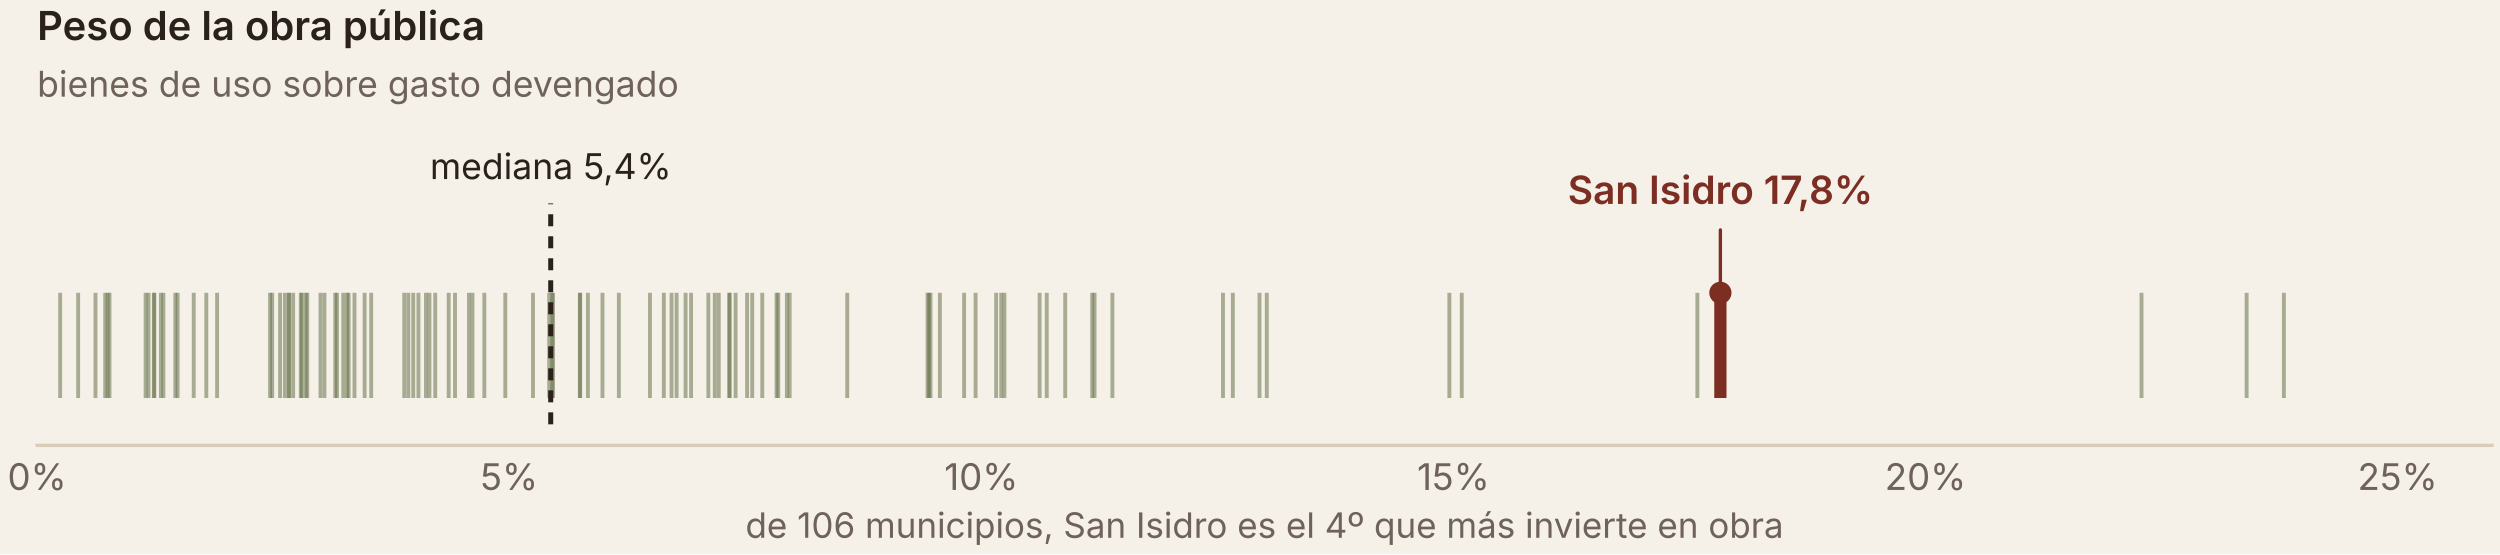
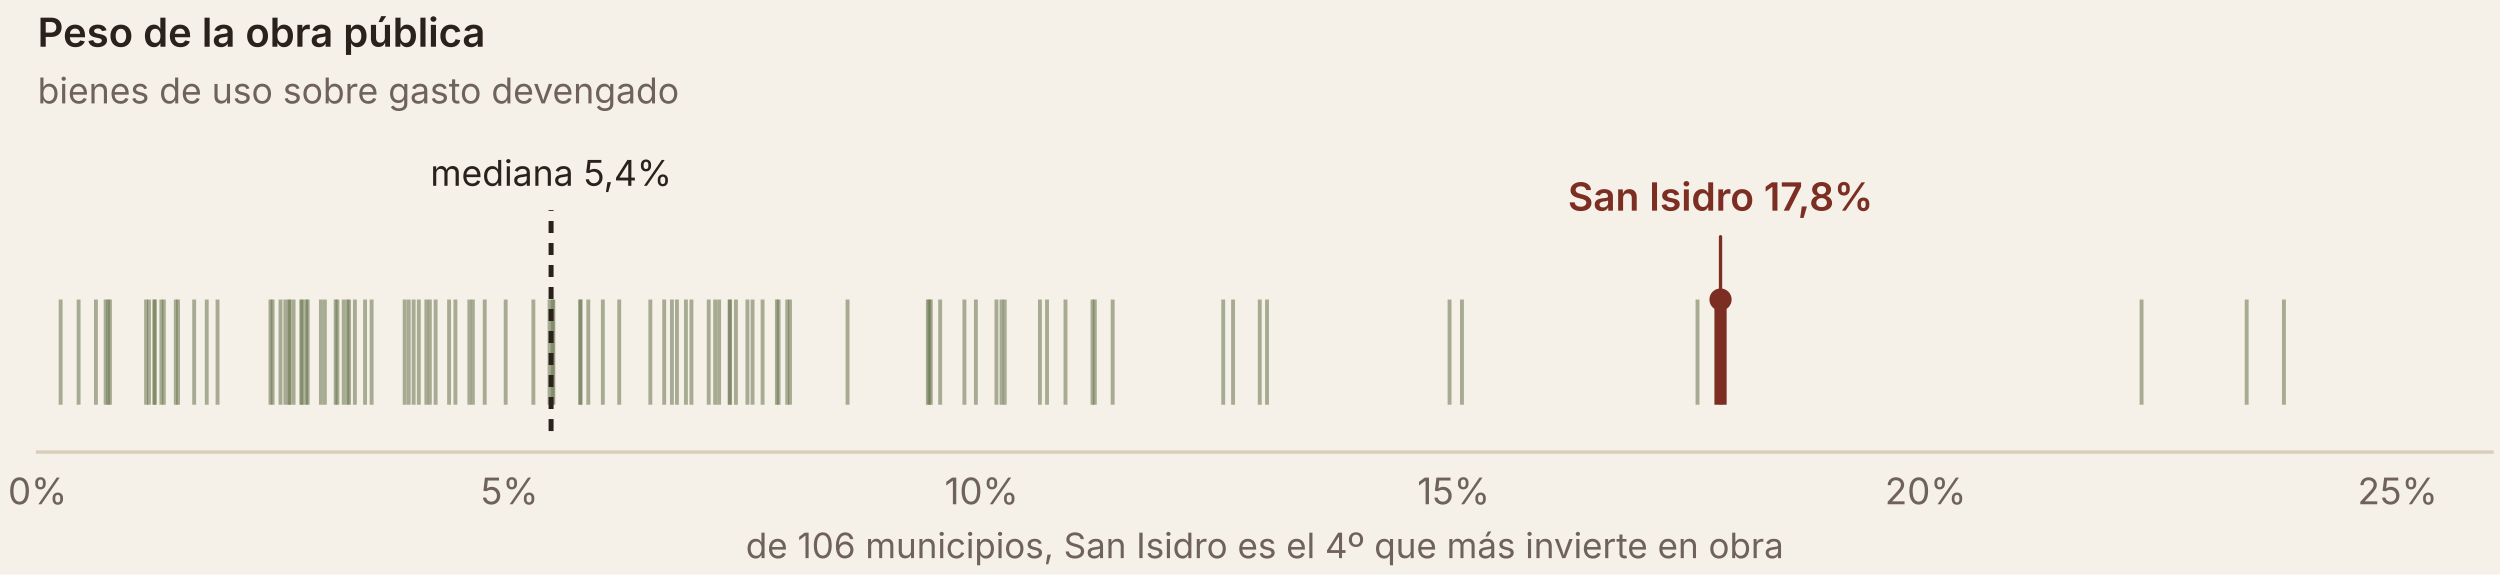
- <svg xmlns="http://www.w3.org/2000/svg" width="449.865pt" height="99.733pt" viewBox="0 0 449.865 99.733" version="1.1">
+ <svg xmlns="http://www.w3.org/2000/svg" width="449.952pt" height="103.412pt" viewBox="0 0 449.952 103.412" version="1.1">
  <defs>
    <style type="text/css">*{stroke-linejoin: round; stroke-linecap: butt}</style>
  </defs>
  <g id="figure_1">
    <g id="patch_1">
-       <path d="M 0 99.733  L 449.865 99.733  L 449.865 0  L 0 0  z " style="fill: #f5f0e8" />
+       <path d="M 0 103.412  L 449.952 103.412  L 449.952 0  L 0 0  z " style="fill: #f5f0e8" />
    </g>
    <g id="axes_1">
      <g id="patch_2">
-         <path d="M 6.675 80.141  L 448.425 80.141  L 448.425 21.929  L 6.675 21.929  z " style="fill: #f5f0e8" />
+         <path d="M 6.762 81.364  L 448.512 81.364  L 448.512 23.152  L 6.762 23.152  z " style="fill: #f5f0e8" />
      </g>
      <g id="matplotlib.axis_1">
        <g id="xtick_1">
          <g id="line2d_1" />
          <g id="text_1">
-             <text style="font-size: 6.6px; font-family: 'Inter'; text-anchor: middle; fill: #6e625a" x="6.675" y="88.155" transform="rotate(-0 6.675141 88.15502)">0%</text>
+             <text style="font-size: 6.6px; font-family: 'Inter'; text-anchor: middle; fill: #6e625a" x="6.762" y="90.757" transform="rotate(-0 6.762281 90.75747)">0%</text>
          </g>
        </g>
        <g id="xtick_2">
          <g id="line2d_2" />
          <g id="text_2">
-             <text style="font-size: 6.6px; font-family: 'Inter'; text-anchor: middle; fill: #6e625a" x="91.627" y="88.155" transform="rotate(-0 91.62706 88.15502)">5%</text>
+             <text style="font-size: 6.6px; font-family: 'Inter'; text-anchor: middle; fill: #6e625a" x="91.714" y="90.757" transform="rotate(-0 91.7142 90.75747)">5%</text>
          </g>
        </g>
        <g id="xtick_3">
          <g id="line2d_3" />
          <g id="text_3">
-             <text style="font-size: 6.6px; font-family: 'Inter'; text-anchor: middle; fill: #6e625a" x="176.579" y="88.155" transform="rotate(-0 176.579 88.15502)">10%</text>
+             <text style="font-size: 6.6px; font-family: 'Inter'; text-anchor: middle; fill: #6e625a" x="176.666" y="90.757" transform="rotate(-0 176.6661 90.75747)">10%</text>
          </g>
        </g>
        <g id="xtick_4">
          <g id="line2d_4" />
          <g id="text_4">
-             <text style="font-size: 6.6px; font-family: 'Inter'; text-anchor: middle; fill: #6e625a" x="261.531" y="88.155" transform="rotate(-0 261.5309 88.15502)">15%</text>
+             <text style="font-size: 6.6px; font-family: 'Inter'; text-anchor: middle; fill: #6e625a" x="261.618" y="90.757" transform="rotate(-0 261.618 90.75747)">15%</text>
          </g>
        </g>
        <g id="xtick_5">
          <g id="line2d_5" />
          <g id="text_5">
-             <text style="font-size: 6.6px; font-family: 'Inter'; text-anchor: middle; fill: #6e625a" x="346.483" y="88.155" transform="rotate(-0 346.4828 88.15502)">20%</text>
+             <text style="font-size: 6.6px; font-family: 'Inter'; text-anchor: middle; fill: #6e625a" x="346.57" y="90.757" transform="rotate(-0 346.57 90.75747)">20%</text>
          </g>
        </g>
        <g id="xtick_6">
          <g id="line2d_6" />
          <g id="text_6">
-             <text style="font-size: 6.6px; font-family: 'Inter'; text-anchor: middle; fill: #6e625a" x="431.435" y="88.155" transform="rotate(-0 431.4348 88.15502)">25%</text>
+             <text style="font-size: 6.6px; font-family: 'Inter'; text-anchor: middle; fill: #6e625a" x="431.522" y="90.757" transform="rotate(-0 431.5219 90.75747)">25%</text>
          </g>
        </g>
        <g id="text_7">
-           <text style="font-size: 6.3px; font-family: 'Inter'; text-anchor: middle; fill: #6e625a" x="227.55" y="96.78" transform="rotate(-0 227.5501 96.77958)">de 106 municipios, San Isidro es el 4º que más invierte en obra</text>
+           <text style="font-size: 6.3px; font-family: 'Inter'; text-anchor: middle; fill: #6e625a" x="227.637" y="100.453" transform="rotate(-0 227.6373 100.4526)">de 106 municipios, San Isidro es el 4º que más invierte en obra</text>
        </g>
      </g>
      <g id="matplotlib.axis_2" />
      <g id="line2d_7">
-         <path d="M 10.826 71.622  L 10.826 52.691  " clip-path="url(#p48fe1b80f5)" style="fill: none; stroke: #66734c; stroke-opacity: 0.55; stroke-width: 0.7" />
+         <path d="M 10.913 72.845  L 10.913 53.914  " clip-path="url(#p224a4bd0bf)" style="fill: none; stroke: #66734c; stroke-opacity: 0.55; stroke-width: 0.7" />
      </g>
      <g id="line2d_8">
-         <path d="M 14.061 71.622  L 14.061 52.691  " clip-path="url(#p48fe1b80f5)" style="fill: none; stroke: #66734c; stroke-opacity: 0.55; stroke-width: 0.7" />
+         <path d="M 14.148 72.845  L 14.148 53.914  " clip-path="url(#p224a4bd0bf)" style="fill: none; stroke: #66734c; stroke-opacity: 0.55; stroke-width: 0.7" />
      </g>
      <g id="line2d_9">
-         <path d="M 17.18 71.622  L 17.18 52.691  " clip-path="url(#p48fe1b80f5)" style="fill: none; stroke: #66734c; stroke-opacity: 0.55; stroke-width: 0.7" />
+         <path d="M 17.267 72.845  L 17.267 53.914  " clip-path="url(#p224a4bd0bf)" style="fill: none; stroke: #66734c; stroke-opacity: 0.55; stroke-width: 0.7" />
      </g>
      <g id="line2d_10">
-         <path d="M 18.929 71.622  L 18.929 52.691  " clip-path="url(#p48fe1b80f5)" style="fill: none; stroke: #66734c; stroke-opacity: 0.55; stroke-width: 0.7" />
+         <path d="M 19.016 72.845  L 19.016 53.914  " clip-path="url(#p224a4bd0bf)" style="fill: none; stroke: #66734c; stroke-opacity: 0.55; stroke-width: 0.7" />
      </g>
      <g id="line2d_11">
-         <path d="M 19.365 71.622  L 19.365 52.691  " clip-path="url(#p48fe1b80f5)" style="fill: none; stroke: #66734c; stroke-opacity: 0.55; stroke-width: 0.7" />
+         <path d="M 19.452 72.845  L 19.452 53.914  " clip-path="url(#p224a4bd0bf)" style="fill: none; stroke: #66734c; stroke-opacity: 0.55; stroke-width: 0.7" />
      </g>
      <g id="line2d_12">
-         <path d="M 19.702 71.622  L 19.702 52.691  " clip-path="url(#p48fe1b80f5)" style="fill: none; stroke: #66734c; stroke-opacity: 0.55; stroke-width: 0.7" />
+         <path d="M 19.789 72.845  L 19.789 53.914  " clip-path="url(#p224a4bd0bf)" style="fill: none; stroke: #66734c; stroke-opacity: 0.55; stroke-width: 0.7" />
      </g>
      <g id="line2d_13">
-         <path d="M 26.204 71.622  L 26.204 52.691  " clip-path="url(#p48fe1b80f5)" style="fill: none; stroke: #66734c; stroke-opacity: 0.55; stroke-width: 0.7" />
+         <path d="M 26.291 72.845  L 26.291 53.914  " clip-path="url(#p224a4bd0bf)" style="fill: none; stroke: #66734c; stroke-opacity: 0.55; stroke-width: 0.7" />
      </g>
      <g id="line2d_14">
-         <path d="M 26.72 71.622  L 26.72 52.691  " clip-path="url(#p48fe1b80f5)" style="fill: none; stroke: #66734c; stroke-opacity: 0.55; stroke-width: 0.7" />
+         <path d="M 26.808 72.845  L 26.808 53.914  " clip-path="url(#p224a4bd0bf)" style="fill: none; stroke: #66734c; stroke-opacity: 0.55; stroke-width: 0.7" />
      </g>
      <g id="line2d_15">
-         <path d="M 27.687 71.622  L 27.687 52.691  " clip-path="url(#p48fe1b80f5)" style="fill: none; stroke: #66734c; stroke-opacity: 0.55; stroke-width: 0.7" />
+         <path d="M 27.774 72.845  L 27.774 53.914  " clip-path="url(#p224a4bd0bf)" style="fill: none; stroke: #66734c; stroke-opacity: 0.55; stroke-width: 0.7" />
      </g>
      <g id="line2d_16">
-         <path d="M 27.779 71.622  L 27.779 52.691  " clip-path="url(#p48fe1b80f5)" style="fill: none; stroke: #66734c; stroke-opacity: 0.55; stroke-width: 0.7" />
+         <path d="M 27.866 72.845  L 27.866 53.914  " clip-path="url(#p224a4bd0bf)" style="fill: none; stroke: #66734c; stroke-opacity: 0.55; stroke-width: 0.7" />
      </g>
      <g id="line2d_17">
-         <path d="M 28.955 71.622  L 28.955 52.691  " clip-path="url(#p48fe1b80f5)" style="fill: none; stroke: #66734c; stroke-opacity: 0.55; stroke-width: 0.7" />
+         <path d="M 29.042 72.845  L 29.042 53.914  " clip-path="url(#p224a4bd0bf)" style="fill: none; stroke: #66734c; stroke-opacity: 0.55; stroke-width: 0.7" />
      </g>
      <g id="line2d_18">
-         <path d="M 29.403 71.622  L 29.403 52.691  " clip-path="url(#p48fe1b80f5)" style="fill: none; stroke: #66734c; stroke-opacity: 0.55; stroke-width: 0.7" />
+         <path d="M 29.49 72.845  L 29.49 53.914  " clip-path="url(#p224a4bd0bf)" style="fill: none; stroke: #66734c; stroke-opacity: 0.55; stroke-width: 0.7" />
      </g>
      <g id="line2d_19">
-         <path d="M 31.546 71.622  L 31.546 52.691  " clip-path="url(#p48fe1b80f5)" style="fill: none; stroke: #66734c; stroke-opacity: 0.55; stroke-width: 0.7" />
+         <path d="M 31.633 72.845  L 31.633 53.914  " clip-path="url(#p224a4bd0bf)" style="fill: none; stroke: #66734c; stroke-opacity: 0.55; stroke-width: 0.7" />
      </g>
      <g id="line2d_20">
-         <path d="M 31.959 71.622  L 31.959 52.691  " clip-path="url(#p48fe1b80f5)" style="fill: none; stroke: #66734c; stroke-opacity: 0.55; stroke-width: 0.7" />
+         <path d="M 32.046 72.845  L 32.046 53.914  " clip-path="url(#p224a4bd0bf)" style="fill: none; stroke: #66734c; stroke-opacity: 0.55; stroke-width: 0.7" />
      </g>
      <g id="line2d_21">
-         <path d="M 34.86 71.622  L 34.86 52.691  " clip-path="url(#p48fe1b80f5)" style="fill: none; stroke: #66734c; stroke-opacity: 0.55; stroke-width: 0.7" />
+         <path d="M 34.948 72.845  L 34.948 53.914  " clip-path="url(#p224a4bd0bf)" style="fill: none; stroke: #66734c; stroke-opacity: 0.55; stroke-width: 0.7" />
      </g>
      <g id="line2d_22">
-         <path d="M 37.124 71.622  L 37.124 52.691  " clip-path="url(#p48fe1b80f5)" style="fill: none; stroke: #66734c; stroke-opacity: 0.55; stroke-width: 0.7" />
+         <path d="M 37.211 72.845  L 37.211 53.914  " clip-path="url(#p224a4bd0bf)" style="fill: none; stroke: #66734c; stroke-opacity: 0.55; stroke-width: 0.7" />
      </g>
      <g id="line2d_23">
-         <path d="M 39.067 71.622  L 39.067 52.691  " clip-path="url(#p48fe1b80f5)" style="fill: none; stroke: #66734c; stroke-opacity: 0.55; stroke-width: 0.7" />
+         <path d="M 39.154 72.845  L 39.154 53.914  " clip-path="url(#p224a4bd0bf)" style="fill: none; stroke: #66734c; stroke-opacity: 0.55; stroke-width: 0.7" />
      </g>
      <g id="line2d_24">
-         <path d="M 48.592 71.622  L 48.592 52.691  " clip-path="url(#p48fe1b80f5)" style="fill: none; stroke: #66734c; stroke-opacity: 0.55; stroke-width: 0.7" />
+         <path d="M 48.679 72.845  L 48.679 53.914  " clip-path="url(#p224a4bd0bf)" style="fill: none; stroke: #66734c; stroke-opacity: 0.55; stroke-width: 0.7" />
      </g>
      <g id="line2d_25">
-         <path d="M 48.981 71.622  L 48.981 52.691  " clip-path="url(#p48fe1b80f5)" style="fill: none; stroke: #66734c; stroke-opacity: 0.55; stroke-width: 0.7" />
+         <path d="M 49.068 72.845  L 49.068 53.914  " clip-path="url(#p224a4bd0bf)" style="fill: none; stroke: #66734c; stroke-opacity: 0.55; stroke-width: 0.7" />
      </g>
      <g id="line2d_26">
-         <path d="M 50.4 71.622  L 50.4 52.691  " clip-path="url(#p48fe1b80f5)" style="fill: none; stroke: #66734c; stroke-opacity: 0.55; stroke-width: 0.7" />
+         <path d="M 50.487 72.845  L 50.487 53.914  " clip-path="url(#p224a4bd0bf)" style="fill: none; stroke: #66734c; stroke-opacity: 0.55; stroke-width: 0.7" />
      </g>
      <g id="line2d_27">
-         <path d="M 51.27 71.622  L 51.27 52.691  " clip-path="url(#p48fe1b80f5)" style="fill: none; stroke: #66734c; stroke-opacity: 0.55; stroke-width: 0.7" />
+         <path d="M 51.357 72.845  L 51.357 53.914  " clip-path="url(#p224a4bd0bf)" style="fill: none; stroke: #66734c; stroke-opacity: 0.55; stroke-width: 0.7" />
      </g>
      <g id="line2d_28">
-         <path d="M 51.98 71.622  L 51.98 52.691  " clip-path="url(#p48fe1b80f5)" style="fill: none; stroke: #66734c; stroke-opacity: 0.55; stroke-width: 0.7" />
+         <path d="M 52.067 72.845  L 52.067 53.914  " clip-path="url(#p224a4bd0bf)" style="fill: none; stroke: #66734c; stroke-opacity: 0.55; stroke-width: 0.7" />
      </g>
      <g id="line2d_29">
-         <path d="M 52.009 71.622  L 52.009 52.691  " clip-path="url(#p48fe1b80f5)" style="fill: none; stroke: #66734c; stroke-opacity: 0.55; stroke-width: 0.7" />
+         <path d="M 52.096 72.845  L 52.096 53.914  " clip-path="url(#p224a4bd0bf)" style="fill: none; stroke: #66734c; stroke-opacity: 0.55; stroke-width: 0.7" />
      </g>
      <g id="line2d_30">
-         <path d="M 52.753 71.622  L 52.753 52.691  " clip-path="url(#p48fe1b80f5)" style="fill: none; stroke: #66734c; stroke-opacity: 0.55; stroke-width: 0.7" />
+         <path d="M 52.84 72.845  L 52.84 53.914  " clip-path="url(#p224a4bd0bf)" style="fill: none; stroke: #66734c; stroke-opacity: 0.55; stroke-width: 0.7" />
      </g>
      <g id="line2d_31">
-         <path d="M 54.124 71.622  L 54.124 52.691  " clip-path="url(#p48fe1b80f5)" style="fill: none; stroke: #66734c; stroke-opacity: 0.55; stroke-width: 0.7" />
+         <path d="M 54.211 72.845  L 54.211 53.914  " clip-path="url(#p224a4bd0bf)" style="fill: none; stroke: #66734c; stroke-opacity: 0.55; stroke-width: 0.7" />
      </g>
      <g id="line2d_32">
-         <path d="M 54.316 71.622  L 54.316 52.691  " clip-path="url(#p48fe1b80f5)" style="fill: none; stroke: #66734c; stroke-opacity: 0.55; stroke-width: 0.7" />
+         <path d="M 54.403 72.845  L 54.403 53.914  " clip-path="url(#p224a4bd0bf)" style="fill: none; stroke: #66734c; stroke-opacity: 0.55; stroke-width: 0.7" />
      </g>
      <g id="line2d_33">
-         <path d="M 55.018 71.622  L 55.018 52.691  " clip-path="url(#p48fe1b80f5)" style="fill: none; stroke: #66734c; stroke-opacity: 0.55; stroke-width: 0.7" />
+         <path d="M 55.105 72.845  L 55.105 53.914  " clip-path="url(#p224a4bd0bf)" style="fill: none; stroke: #66734c; stroke-opacity: 0.55; stroke-width: 0.7" />
      </g>
      <g id="line2d_34">
-         <path d="M 55.29 71.622  L 55.29 52.691  " clip-path="url(#p48fe1b80f5)" style="fill: none; stroke: #66734c; stroke-opacity: 0.55; stroke-width: 0.7" />
+         <path d="M 55.377 72.845  L 55.377 53.914  " clip-path="url(#p224a4bd0bf)" style="fill: none; stroke: #66734c; stroke-opacity: 0.55; stroke-width: 0.7" />
      </g>
      <g id="line2d_35">
-         <path d="M 57.675 71.622  L 57.675 52.691  " clip-path="url(#p48fe1b80f5)" style="fill: none; stroke: #66734c; stroke-opacity: 0.55; stroke-width: 0.7" />
+         <path d="M 57.762 72.845  L 57.762 53.914  " clip-path="url(#p224a4bd0bf)" style="fill: none; stroke: #66734c; stroke-opacity: 0.55; stroke-width: 0.7" />
      </g>
      <g id="line2d_36">
-         <path d="M 58.382 71.622  L 58.382 52.691  " clip-path="url(#p48fe1b80f5)" style="fill: none; stroke: #66734c; stroke-opacity: 0.55; stroke-width: 0.7" />
+         <path d="M 58.469 72.845  L 58.469 53.914  " clip-path="url(#p224a4bd0bf)" style="fill: none; stroke: #66734c; stroke-opacity: 0.55; stroke-width: 0.7" />
      </g>
      <g id="line2d_37">
-         <path d="M 60.321 71.622  L 60.321 52.691  " clip-path="url(#p48fe1b80f5)" style="fill: none; stroke: #66734c; stroke-opacity: 0.55; stroke-width: 0.7" />
+         <path d="M 60.408 72.845  L 60.408 53.914  " clip-path="url(#p224a4bd0bf)" style="fill: none; stroke: #66734c; stroke-opacity: 0.55; stroke-width: 0.7" />
      </g>
      <g id="line2d_38">
-         <path d="M 60.642 71.622  L 60.642 52.691  " clip-path="url(#p48fe1b80f5)" style="fill: none; stroke: #66734c; stroke-opacity: 0.55; stroke-width: 0.7" />
+         <path d="M 60.729 72.845  L 60.729 53.914  " clip-path="url(#p224a4bd0bf)" style="fill: none; stroke: #66734c; stroke-opacity: 0.55; stroke-width: 0.7" />
      </g>
      <g id="line2d_39">
-         <path d="M 61.772 71.622  L 61.772 52.691  " clip-path="url(#p48fe1b80f5)" style="fill: none; stroke: #66734c; stroke-opacity: 0.55; stroke-width: 0.7" />
+         <path d="M 61.859 72.845  L 61.859 53.914  " clip-path="url(#p224a4bd0bf)" style="fill: none; stroke: #66734c; stroke-opacity: 0.55; stroke-width: 0.7" />
      </g>
      <g id="line2d_40">
-         <path d="M 62.453 71.622  L 62.453 52.691  " clip-path="url(#p48fe1b80f5)" style="fill: none; stroke: #66734c; stroke-opacity: 0.55; stroke-width: 0.7" />
+         <path d="M 62.54 72.845  L 62.54 53.914  " clip-path="url(#p224a4bd0bf)" style="fill: none; stroke: #66734c; stroke-opacity: 0.55; stroke-width: 0.7" />
      </g>
      <g id="line2d_41">
-         <path d="M 62.737 71.622  L 62.737 52.691  " clip-path="url(#p48fe1b80f5)" style="fill: none; stroke: #66734c; stroke-opacity: 0.55; stroke-width: 0.7" />
+         <path d="M 62.824 72.845  L 62.824 53.914  " clip-path="url(#p224a4bd0bf)" style="fill: none; stroke: #66734c; stroke-opacity: 0.55; stroke-width: 0.7" />
      </g>
      <g id="line2d_42">
-         <path d="M 63.787 71.622  L 63.787 52.691  " clip-path="url(#p48fe1b80f5)" style="fill: none; stroke: #66734c; stroke-opacity: 0.55; stroke-width: 0.7" />
+         <path d="M 63.874 72.845  L 63.874 53.914  " clip-path="url(#p224a4bd0bf)" style="fill: none; stroke: #66734c; stroke-opacity: 0.55; stroke-width: 0.7" />
      </g>
      <g id="line2d_43">
-         <path d="M 65.616 71.622  L 65.616 52.691  " clip-path="url(#p48fe1b80f5)" style="fill: none; stroke: #66734c; stroke-opacity: 0.55; stroke-width: 0.7" />
+         <path d="M 65.704 72.845  L 65.704 53.914  " clip-path="url(#p224a4bd0bf)" style="fill: none; stroke: #66734c; stroke-opacity: 0.55; stroke-width: 0.7" />
      </g>
      <g id="line2d_44">
-         <path d="M 66.797 71.622  L 66.797 52.691  " clip-path="url(#p48fe1b80f5)" style="fill: none; stroke: #66734c; stroke-opacity: 0.55; stroke-width: 0.7" />
+         <path d="M 66.884 72.845  L 66.884 53.914  " clip-path="url(#p224a4bd0bf)" style="fill: none; stroke: #66734c; stroke-opacity: 0.55; stroke-width: 0.7" />
      </g>
      <g id="line2d_45">
-         <path d="M 72.746 71.622  L 72.746 52.691  " clip-path="url(#p48fe1b80f5)" style="fill: none; stroke: #66734c; stroke-opacity: 0.55; stroke-width: 0.7" />
+         <path d="M 72.833 72.845  L 72.833 53.914  " clip-path="url(#p224a4bd0bf)" style="fill: none; stroke: #66734c; stroke-opacity: 0.55; stroke-width: 0.7" />
      </g>
      <g id="line2d_46">
-         <path d="M 73.473 71.622  L 73.473 52.691  " clip-path="url(#p48fe1b80f5)" style="fill: none; stroke: #66734c; stroke-opacity: 0.55; stroke-width: 0.7" />
+         <path d="M 73.56 72.845  L 73.56 53.914  " clip-path="url(#p224a4bd0bf)" style="fill: none; stroke: #66734c; stroke-opacity: 0.55; stroke-width: 0.7" />
      </g>
      <g id="line2d_47">
-         <path d="M 74.361 71.622  L 74.361 52.691  " clip-path="url(#p48fe1b80f5)" style="fill: none; stroke: #66734c; stroke-opacity: 0.55; stroke-width: 0.7" />
+         <path d="M 74.449 72.845  L 74.449 53.914  " clip-path="url(#p224a4bd0bf)" style="fill: none; stroke: #66734c; stroke-opacity: 0.55; stroke-width: 0.7" />
      </g>
      <g id="line2d_48">
-         <path d="M 75.294 71.622  L 75.294 52.691  " clip-path="url(#p48fe1b80f5)" style="fill: none; stroke: #66734c; stroke-opacity: 0.55; stroke-width: 0.7" />
+         <path d="M 75.381 72.845  L 75.381 53.914  " clip-path="url(#p224a4bd0bf)" style="fill: none; stroke: #66734c; stroke-opacity: 0.55; stroke-width: 0.7" />
      </g>
      <g id="line2d_49">
-         <path d="M 76.648 71.622  L 76.648 52.691  " clip-path="url(#p48fe1b80f5)" style="fill: none; stroke: #66734c; stroke-opacity: 0.55; stroke-width: 0.7" />
+         <path d="M 76.735 72.845  L 76.735 53.914  " clip-path="url(#p224a4bd0bf)" style="fill: none; stroke: #66734c; stroke-opacity: 0.55; stroke-width: 0.7" />
      </g>
      <g id="line2d_50">
-         <path d="M 77.275 71.622  L 77.275 52.691  " clip-path="url(#p48fe1b80f5)" style="fill: none; stroke: #66734c; stroke-opacity: 0.55; stroke-width: 0.7" />
+         <path d="M 77.362 72.845  L 77.362 53.914  " clip-path="url(#p224a4bd0bf)" style="fill: none; stroke: #66734c; stroke-opacity: 0.55; stroke-width: 0.7" />
      </g>
      <g id="line2d_51">
-         <path d="M 78.317 71.622  L 78.317 52.691  " clip-path="url(#p48fe1b80f5)" style="fill: none; stroke: #66734c; stroke-opacity: 0.55; stroke-width: 0.7" />
+         <path d="M 78.404 72.845  L 78.404 53.914  " clip-path="url(#p224a4bd0bf)" style="fill: none; stroke: #66734c; stroke-opacity: 0.55; stroke-width: 0.7" />
      </g>
      <g id="line2d_52">
-         <path d="M 80.74 71.622  L 80.74 52.691  " clip-path="url(#p48fe1b80f5)" style="fill: none; stroke: #66734c; stroke-opacity: 0.55; stroke-width: 0.7" />
+         <path d="M 80.827 72.845  L 80.827 53.914  " clip-path="url(#p224a4bd0bf)" style="fill: none; stroke: #66734c; stroke-opacity: 0.55; stroke-width: 0.7" />
      </g>
      <g id="line2d_53">
-         <path d="M 81.878 71.622  L 81.878 52.691  " clip-path="url(#p48fe1b80f5)" style="fill: none; stroke: #66734c; stroke-opacity: 0.55; stroke-width: 0.7" />
+         <path d="M 81.965 72.845  L 81.965 53.914  " clip-path="url(#p224a4bd0bf)" style="fill: none; stroke: #66734c; stroke-opacity: 0.55; stroke-width: 0.7" />
      </g>
      <g id="line2d_54">
-         <path d="M 84.382 71.622  L 84.382 52.691  " clip-path="url(#p48fe1b80f5)" style="fill: none; stroke: #66734c; stroke-opacity: 0.55; stroke-width: 0.7" />
+         <path d="M 84.47 72.845  L 84.47 53.914  " clip-path="url(#p224a4bd0bf)" style="fill: none; stroke: #66734c; stroke-opacity: 0.55; stroke-width: 0.7" />
      </g>
      <g id="line2d_55">
-         <path d="M 85.021 71.622  L 85.021 52.691  " clip-path="url(#p48fe1b80f5)" style="fill: none; stroke: #66734c; stroke-opacity: 0.55; stroke-width: 0.7" />
+         <path d="M 85.108 72.845  L 85.108 53.914  " clip-path="url(#p224a4bd0bf)" style="fill: none; stroke: #66734c; stroke-opacity: 0.55; stroke-width: 0.7" />
      </g>
      <g id="line2d_56">
-         <path d="M 87.155 71.622  L 87.155 52.691  " clip-path="url(#p48fe1b80f5)" style="fill: none; stroke: #66734c; stroke-opacity: 0.55; stroke-width: 0.7" />
+         <path d="M 87.242 72.845  L 87.242 53.914  " clip-path="url(#p224a4bd0bf)" style="fill: none; stroke: #66734c; stroke-opacity: 0.55; stroke-width: 0.7" />
      </g>
      <g id="line2d_57">
-         <path d="M 90.927 71.622  L 90.927 52.691  " clip-path="url(#p48fe1b80f5)" style="fill: none; stroke: #66734c; stroke-opacity: 0.55; stroke-width: 0.7" />
+         <path d="M 91.014 72.845  L 91.014 53.914  " clip-path="url(#p224a4bd0bf)" style="fill: none; stroke: #66734c; stroke-opacity: 0.55; stroke-width: 0.7" />
      </g>
      <g id="line2d_58">
-         <path d="M 95.912 71.622  L 95.912 52.691  " clip-path="url(#p48fe1b80f5)" style="fill: none; stroke: #66734c; stroke-opacity: 0.55; stroke-width: 0.7" />
+         <path d="M 95.999 72.845  L 95.999 53.914  " clip-path="url(#p224a4bd0bf)" style="fill: none; stroke: #66734c; stroke-opacity: 0.55; stroke-width: 0.7" />
      </g>
      <g id="line2d_59">
-         <path d="M 98.824 71.622  L 98.824 52.691  " clip-path="url(#p48fe1b80f5)" style="fill: none; stroke: #66734c; stroke-opacity: 0.55; stroke-width: 0.7" />
+         <path d="M 98.911 72.845  L 98.911 53.914  " clip-path="url(#p224a4bd0bf)" style="fill: none; stroke: #66734c; stroke-opacity: 0.55; stroke-width: 0.7" />
      </g>
      <g id="line2d_60">
-         <path d="M 99.371 71.622  L 99.371 52.691  " clip-path="url(#p48fe1b80f5)" style="fill: none; stroke: #66734c; stroke-opacity: 0.55; stroke-width: 0.7" />
+         <path d="M 99.458 72.845  L 99.458 53.914  " clip-path="url(#p224a4bd0bf)" style="fill: none; stroke: #66734c; stroke-opacity: 0.55; stroke-width: 0.7" />
      </g>
      <g id="line2d_61">
-         <path d="M 99.511 71.622  L 99.511 52.691  " clip-path="url(#p48fe1b80f5)" style="fill: none; stroke: #66734c; stroke-opacity: 0.55; stroke-width: 0.7" />
+         <path d="M 99.598 72.845  L 99.598 53.914  " clip-path="url(#p224a4bd0bf)" style="fill: none; stroke: #66734c; stroke-opacity: 0.55; stroke-width: 0.7" />
      </g>
      <g id="line2d_62">
-         <path d="M 104.341 71.622  L 104.341 52.691  " clip-path="url(#p48fe1b80f5)" style="fill: none; stroke: #66734c; stroke-opacity: 0.55; stroke-width: 0.7" />
+         <path d="M 104.428 72.845  L 104.428 53.914  " clip-path="url(#p224a4bd0bf)" style="fill: none; stroke: #66734c; stroke-opacity: 0.55; stroke-width: 0.7" />
      </g>
      <g id="line2d_63">
-         <path d="M 104.409 71.622  L 104.409 52.691  " clip-path="url(#p48fe1b80f5)" style="fill: none; stroke: #66734c; stroke-opacity: 0.55; stroke-width: 0.7" />
+         <path d="M 104.496 72.845  L 104.496 53.914  " clip-path="url(#p224a4bd0bf)" style="fill: none; stroke: #66734c; stroke-opacity: 0.55; stroke-width: 0.7" />
      </g>
      <g id="line2d_64">
-         <path d="M 105.794 71.622  L 105.794 52.691  " clip-path="url(#p48fe1b80f5)" style="fill: none; stroke: #66734c; stroke-opacity: 0.55; stroke-width: 0.7" />
+         <path d="M 105.881 72.845  L 105.881 53.914  " clip-path="url(#p224a4bd0bf)" style="fill: none; stroke: #66734c; stroke-opacity: 0.55; stroke-width: 0.7" />
      </g>
      <g id="line2d_65">
-         <path d="M 108.415 71.622  L 108.415 52.691  " clip-path="url(#p48fe1b80f5)" style="fill: none; stroke: #66734c; stroke-opacity: 0.55; stroke-width: 0.7" />
+         <path d="M 108.502 72.845  L 108.502 53.914  " clip-path="url(#p224a4bd0bf)" style="fill: none; stroke: #66734c; stroke-opacity: 0.55; stroke-width: 0.7" />
      </g>
      <g id="line2d_66">
-         <path d="M 111.361 71.622  L 111.361 52.691  " clip-path="url(#p48fe1b80f5)" style="fill: none; stroke: #66734c; stroke-opacity: 0.55; stroke-width: 0.7" />
+         <path d="M 111.449 72.845  L 111.449 53.914  " clip-path="url(#p224a4bd0bf)" style="fill: none; stroke: #66734c; stroke-opacity: 0.55; stroke-width: 0.7" />
      </g>
      <g id="line2d_67">
-         <path d="M 116.96 71.622  L 116.96 52.691  " clip-path="url(#p48fe1b80f5)" style="fill: none; stroke: #66734c; stroke-opacity: 0.55; stroke-width: 0.7" />
+         <path d="M 117.047 72.845  L 117.047 53.914  " clip-path="url(#p224a4bd0bf)" style="fill: none; stroke: #66734c; stroke-opacity: 0.55; stroke-width: 0.7" />
      </g>
      <g id="line2d_68">
-         <path d="M 119.454 71.622  L 119.454 52.691  " clip-path="url(#p48fe1b80f5)" style="fill: none; stroke: #66734c; stroke-opacity: 0.55; stroke-width: 0.7" />
+         <path d="M 119.541 72.845  L 119.541 53.914  " clip-path="url(#p224a4bd0bf)" style="fill: none; stroke: #66734c; stroke-opacity: 0.55; stroke-width: 0.7" />
      </g>
      <g id="line2d_69">
-         <path d="M 120.845 71.622  L 120.845 52.691  " clip-path="url(#p48fe1b80f5)" style="fill: none; stroke: #66734c; stroke-opacity: 0.55; stroke-width: 0.7" />
+         <path d="M 120.933 72.845  L 120.933 53.914  " clip-path="url(#p224a4bd0bf)" style="fill: none; stroke: #66734c; stroke-opacity: 0.55; stroke-width: 0.7" />
      </g>
      <g id="line2d_70">
-         <path d="M 121.754 71.622  L 121.754 52.691  " clip-path="url(#p48fe1b80f5)" style="fill: none; stroke: #66734c; stroke-opacity: 0.55; stroke-width: 0.7" />
+         <path d="M 121.842 72.845  L 121.842 53.914  " clip-path="url(#p224a4bd0bf)" style="fill: none; stroke: #66734c; stroke-opacity: 0.55; stroke-width: 0.7" />
      </g>
      <g id="line2d_71">
-         <path d="M 123.368 71.622  L 123.368 52.691  " clip-path="url(#p48fe1b80f5)" style="fill: none; stroke: #66734c; stroke-opacity: 0.55; stroke-width: 0.7" />
+         <path d="M 123.456 72.845  L 123.456 53.914  " clip-path="url(#p224a4bd0bf)" style="fill: none; stroke: #66734c; stroke-opacity: 0.55; stroke-width: 0.7" />
      </g>
      <g id="line2d_72">
-         <path d="M 124.357 71.622  L 124.357 52.691  " clip-path="url(#p48fe1b80f5)" style="fill: none; stroke: #66734c; stroke-opacity: 0.55; stroke-width: 0.7" />
+         <path d="M 124.444 72.845  L 124.444 53.914  " clip-path="url(#p224a4bd0bf)" style="fill: none; stroke: #66734c; stroke-opacity: 0.55; stroke-width: 0.7" />
      </g>
      <g id="line2d_73">
-         <path d="M 127.468 71.622  L 127.468 52.691  " clip-path="url(#p48fe1b80f5)" style="fill: none; stroke: #66734c; stroke-opacity: 0.55; stroke-width: 0.7" />
+         <path d="M 127.555 72.845  L 127.555 53.914  " clip-path="url(#p224a4bd0bf)" style="fill: none; stroke: #66734c; stroke-opacity: 0.55; stroke-width: 0.7" />
      </g>
      <g id="line2d_74">
-         <path d="M 128.622 71.622  L 128.622 52.691  " clip-path="url(#p48fe1b80f5)" style="fill: none; stroke: #66734c; stroke-opacity: 0.55; stroke-width: 0.7" />
+         <path d="M 128.709 72.845  L 128.709 53.914  " clip-path="url(#p224a4bd0bf)" style="fill: none; stroke: #66734c; stroke-opacity: 0.55; stroke-width: 0.7" />
      </g>
      <g id="line2d_75">
-         <path d="M 129.339 71.622  L 129.339 52.691  " clip-path="url(#p48fe1b80f5)" style="fill: none; stroke: #66734c; stroke-opacity: 0.55; stroke-width: 0.7" />
+         <path d="M 129.426 72.845  L 129.426 53.914  " clip-path="url(#p224a4bd0bf)" style="fill: none; stroke: #66734c; stroke-opacity: 0.55; stroke-width: 0.7" />
      </g>
      <g id="line2d_76">
-         <path d="M 131.218 71.622  L 131.218 52.691  " clip-path="url(#p48fe1b80f5)" style="fill: none; stroke: #66734c; stroke-opacity: 0.55; stroke-width: 0.7" />
+         <path d="M 131.305 72.845  L 131.305 53.914  " clip-path="url(#p224a4bd0bf)" style="fill: none; stroke: #66734c; stroke-opacity: 0.55; stroke-width: 0.7" />
      </g>
      <g id="line2d_77">
-         <path d="M 131.31 71.622  L 131.31 52.691  " clip-path="url(#p48fe1b80f5)" style="fill: none; stroke: #66734c; stroke-opacity: 0.55; stroke-width: 0.7" />
+         <path d="M 131.397 72.845  L 131.397 53.914  " clip-path="url(#p224a4bd0bf)" style="fill: none; stroke: #66734c; stroke-opacity: 0.55; stroke-width: 0.7" />
      </g>
      <g id="line2d_78">
-         <path d="M 132.367 71.622  L 132.367 52.691  " clip-path="url(#p48fe1b80f5)" style="fill: none; stroke: #66734c; stroke-opacity: 0.55; stroke-width: 0.7" />
+         <path d="M 132.454 72.845  L 132.454 53.914  " clip-path="url(#p224a4bd0bf)" style="fill: none; stroke: #66734c; stroke-opacity: 0.55; stroke-width: 0.7" />
      </g>
      <g id="line2d_79">
-         <path d="M 134.439 71.622  L 134.439 52.691  " clip-path="url(#p48fe1b80f5)" style="fill: none; stroke: #66734c; stroke-opacity: 0.55; stroke-width: 0.7" />
+         <path d="M 134.527 72.845  L 134.527 53.914  " clip-path="url(#p224a4bd0bf)" style="fill: none; stroke: #66734c; stroke-opacity: 0.55; stroke-width: 0.7" />
      </g>
      <g id="line2d_80">
-         <path d="M 135.359 71.622  L 135.359 52.691  " clip-path="url(#p48fe1b80f5)" style="fill: none; stroke: #66734c; stroke-opacity: 0.55; stroke-width: 0.7" />
+         <path d="M 135.446 72.845  L 135.446 53.914  " clip-path="url(#p224a4bd0bf)" style="fill: none; stroke: #66734c; stroke-opacity: 0.55; stroke-width: 0.7" />
      </g>
      <g id="line2d_81">
-         <path d="M 137.165 71.622  L 137.165 52.691  " clip-path="url(#p48fe1b80f5)" style="fill: none; stroke: #66734c; stroke-opacity: 0.55; stroke-width: 0.7" />
+         <path d="M 137.252 72.845  L 137.252 53.914  " clip-path="url(#p224a4bd0bf)" style="fill: none; stroke: #66734c; stroke-opacity: 0.55; stroke-width: 0.7" />
      </g>
      <g id="line2d_82">
-         <path d="M 139.737 71.622  L 139.737 52.691  " clip-path="url(#p48fe1b80f5)" style="fill: none; stroke: #66734c; stroke-opacity: 0.55; stroke-width: 0.7" />
+         <path d="M 139.824 72.845  L 139.824 53.914  " clip-path="url(#p224a4bd0bf)" style="fill: none; stroke: #66734c; stroke-opacity: 0.55; stroke-width: 0.7" />
      </g>
      <g id="line2d_83">
-         <path d="M 140.046 71.622  L 140.046 52.691  " clip-path="url(#p48fe1b80f5)" style="fill: none; stroke: #66734c; stroke-opacity: 0.55; stroke-width: 0.7" />
+         <path d="M 140.133 72.845  L 140.133 53.914  " clip-path="url(#p224a4bd0bf)" style="fill: none; stroke: #66734c; stroke-opacity: 0.55; stroke-width: 0.7" />
      </g>
      <g id="line2d_84">
-         <path d="M 141.597 71.622  L 141.597 52.691  " clip-path="url(#p48fe1b80f5)" style="fill: none; stroke: #66734c; stroke-opacity: 0.55; stroke-width: 0.7" />
+         <path d="M 141.685 72.845  L 141.685 53.914  " clip-path="url(#p224a4bd0bf)" style="fill: none; stroke: #66734c; stroke-opacity: 0.55; stroke-width: 0.7" />
      </g>
      <g id="line2d_85">
-         <path d="M 142.097 71.622  L 142.097 52.691  " clip-path="url(#p48fe1b80f5)" style="fill: none; stroke: #66734c; stroke-opacity: 0.55; stroke-width: 0.7" />
+         <path d="M 142.184 72.845  L 142.184 53.914  " clip-path="url(#p224a4bd0bf)" style="fill: none; stroke: #66734c; stroke-opacity: 0.55; stroke-width: 0.7" />
      </g>
      <g id="line2d_86">
-         <path d="M 152.456 71.622  L 152.456 52.691  " clip-path="url(#p48fe1b80f5)" style="fill: none; stroke: #66734c; stroke-opacity: 0.55; stroke-width: 0.7" />
+         <path d="M 152.543 72.845  L 152.543 53.914  " clip-path="url(#p224a4bd0bf)" style="fill: none; stroke: #66734c; stroke-opacity: 0.55; stroke-width: 0.7" />
      </g>
      <g id="line2d_87">
-         <path d="M 166.908 71.622  L 166.908 52.691  " clip-path="url(#p48fe1b80f5)" style="fill: none; stroke: #66734c; stroke-opacity: 0.55; stroke-width: 0.7" />
+         <path d="M 166.995 72.845  L 166.995 53.914  " clip-path="url(#p224a4bd0bf)" style="fill: none; stroke: #66734c; stroke-opacity: 0.55; stroke-width: 0.7" />
      </g>
      <g id="line2d_88">
-         <path d="M 167.171 71.622  L 167.171 52.691  " clip-path="url(#p48fe1b80f5)" style="fill: none; stroke: #66734c; stroke-opacity: 0.55; stroke-width: 0.7" />
+         <path d="M 167.259 72.845  L 167.259 53.914  " clip-path="url(#p224a4bd0bf)" style="fill: none; stroke: #66734c; stroke-opacity: 0.55; stroke-width: 0.7" />
      </g>
      <g id="line2d_89">
-         <path d="M 167.44 71.622  L 167.44 52.691  " clip-path="url(#p48fe1b80f5)" style="fill: none; stroke: #66734c; stroke-opacity: 0.55; stroke-width: 0.7" />
+         <path d="M 167.527 72.845  L 167.527 53.914  " clip-path="url(#p224a4bd0bf)" style="fill: none; stroke: #66734c; stroke-opacity: 0.55; stroke-width: 0.7" />
      </g>
      <g id="line2d_90">
-         <path d="M 169.125 71.622  L 169.125 52.691  " clip-path="url(#p48fe1b80f5)" style="fill: none; stroke: #66734c; stroke-opacity: 0.55; stroke-width: 0.7" />
+         <path d="M 169.212 72.845  L 169.212 53.914  " clip-path="url(#p224a4bd0bf)" style="fill: none; stroke: #66734c; stroke-opacity: 0.55; stroke-width: 0.7" />
      </g>
      <g id="line2d_91">
-         <path d="M 173.488 71.622  L 173.488 52.691  " clip-path="url(#p48fe1b80f5)" style="fill: none; stroke: #66734c; stroke-opacity: 0.55; stroke-width: 0.7" />
+         <path d="M 173.576 72.845  L 173.576 53.914  " clip-path="url(#p224a4bd0bf)" style="fill: none; stroke: #66734c; stroke-opacity: 0.55; stroke-width: 0.7" />
      </g>
      <g id="line2d_92">
-         <path d="M 175.553 71.622  L 175.553 52.691  " clip-path="url(#p48fe1b80f5)" style="fill: none; stroke: #66734c; stroke-opacity: 0.55; stroke-width: 0.7" />
+         <path d="M 175.64 72.845  L 175.64 53.914  " clip-path="url(#p224a4bd0bf)" style="fill: none; stroke: #66734c; stroke-opacity: 0.55; stroke-width: 0.7" />
      </g>
      <g id="line2d_93">
-         <path d="M 179.253 71.622  L 179.253 52.691  " clip-path="url(#p48fe1b80f5)" style="fill: none; stroke: #66734c; stroke-opacity: 0.55; stroke-width: 0.7" />
+         <path d="M 179.34 72.845  L 179.34 53.914  " clip-path="url(#p224a4bd0bf)" style="fill: none; stroke: #66734c; stroke-opacity: 0.55; stroke-width: 0.7" />
      </g>
      <g id="line2d_94">
-         <path d="M 180.169 71.622  L 180.169 52.691  " clip-path="url(#p48fe1b80f5)" style="fill: none; stroke: #66734c; stroke-opacity: 0.55; stroke-width: 0.7" />
+         <path d="M 180.256 72.845  L 180.256 53.914  " clip-path="url(#p224a4bd0bf)" style="fill: none; stroke: #66734c; stroke-opacity: 0.55; stroke-width: 0.7" />
      </g>
      <g id="line2d_95">
-         <path d="M 180.743 71.622  L 180.743 52.691  " clip-path="url(#p48fe1b80f5)" style="fill: none; stroke: #66734c; stroke-opacity: 0.55; stroke-width: 0.7" />
+         <path d="M 180.83 72.845  L 180.83 53.914  " clip-path="url(#p224a4bd0bf)" style="fill: none; stroke: #66734c; stroke-opacity: 0.55; stroke-width: 0.7" />
      </g>
      <g id="line2d_96">
-         <path d="M 187.079 71.622  L 187.079 52.691  " clip-path="url(#p48fe1b80f5)" style="fill: none; stroke: #66734c; stroke-opacity: 0.55; stroke-width: 0.7" />
+         <path d="M 187.166 72.845  L 187.166 53.914  " clip-path="url(#p224a4bd0bf)" style="fill: none; stroke: #66734c; stroke-opacity: 0.55; stroke-width: 0.7" />
      </g>
      <g id="line2d_97">
-         <path d="M 188.357 71.622  L 188.357 52.691  " clip-path="url(#p48fe1b80f5)" style="fill: none; stroke: #66734c; stroke-opacity: 0.55; stroke-width: 0.7" />
+         <path d="M 188.444 72.845  L 188.444 53.914  " clip-path="url(#p224a4bd0bf)" style="fill: none; stroke: #66734c; stroke-opacity: 0.55; stroke-width: 0.7" />
      </g>
      <g id="line2d_98">
-         <path d="M 191.682 71.622  L 191.682 52.691  " clip-path="url(#p48fe1b80f5)" style="fill: none; stroke: #66734c; stroke-opacity: 0.55; stroke-width: 0.7" />
+         <path d="M 191.769 72.845  L 191.769 53.914  " clip-path="url(#p224a4bd0bf)" style="fill: none; stroke: #66734c; stroke-opacity: 0.55; stroke-width: 0.7" />
      </g>
      <g id="line2d_99">
-         <path d="M 196.541 71.622  L 196.541 52.691  " clip-path="url(#p48fe1b80f5)" style="fill: none; stroke: #66734c; stroke-opacity: 0.55; stroke-width: 0.7" />
+         <path d="M 196.628 72.845  L 196.628 53.914  " clip-path="url(#p224a4bd0bf)" style="fill: none; stroke: #66734c; stroke-opacity: 0.55; stroke-width: 0.7" />
      </g>
      <g id="line2d_100">
-         <path d="M 196.959 71.622  L 196.959 52.691  " clip-path="url(#p48fe1b80f5)" style="fill: none; stroke: #66734c; stroke-opacity: 0.55; stroke-width: 0.7" />
+         <path d="M 197.046 72.845  L 197.046 53.914  " clip-path="url(#p224a4bd0bf)" style="fill: none; stroke: #66734c; stroke-opacity: 0.55; stroke-width: 0.7" />
      </g>
      <g id="line2d_101">
-         <path d="M 200.172 71.622  L 200.172 52.691  " clip-path="url(#p48fe1b80f5)" style="fill: none; stroke: #66734c; stroke-opacity: 0.55; stroke-width: 0.7" />
+         <path d="M 200.259 72.845  L 200.259 53.914  " clip-path="url(#p224a4bd0bf)" style="fill: none; stroke: #66734c; stroke-opacity: 0.55; stroke-width: 0.7" />
      </g>
      <g id="line2d_102">
-         <path d="M 220.071 71.622  L 220.071 52.691  " clip-path="url(#p48fe1b80f5)" style="fill: none; stroke: #66734c; stroke-opacity: 0.55; stroke-width: 0.7" />
+         <path d="M 220.158 72.845  L 220.158 53.914  " clip-path="url(#p224a4bd0bf)" style="fill: none; stroke: #66734c; stroke-opacity: 0.55; stroke-width: 0.7" />
      </g>
      <g id="line2d_103">
-         <path d="M 221.841 71.622  L 221.841 52.691  " clip-path="url(#p48fe1b80f5)" style="fill: none; stroke: #66734c; stroke-opacity: 0.55; stroke-width: 0.7" />
+         <path d="M 221.929 72.845  L 221.929 53.914  " clip-path="url(#p224a4bd0bf)" style="fill: none; stroke: #66734c; stroke-opacity: 0.55; stroke-width: 0.7" />
      </g>
      <g id="line2d_104">
-         <path d="M 226.646 71.622  L 226.646 52.691  " clip-path="url(#p48fe1b80f5)" style="fill: none; stroke: #66734c; stroke-opacity: 0.55; stroke-width: 0.7" />
+         <path d="M 226.733 72.845  L 226.733 53.914  " clip-path="url(#p224a4bd0bf)" style="fill: none; stroke: #66734c; stroke-opacity: 0.55; stroke-width: 0.7" />
      </g>
      <g id="line2d_105">
-         <path d="M 227.953 71.622  L 227.953 52.691  " clip-path="url(#p48fe1b80f5)" style="fill: none; stroke: #66734c; stroke-opacity: 0.55; stroke-width: 0.7" />
+         <path d="M 228.04 72.845  L 228.04 53.914  " clip-path="url(#p224a4bd0bf)" style="fill: none; stroke: #66734c; stroke-opacity: 0.55; stroke-width: 0.7" />
      </g>
      <g id="line2d_106">
-         <path d="M 260.805 71.622  L 260.805 52.691  " clip-path="url(#p48fe1b80f5)" style="fill: none; stroke: #66734c; stroke-opacity: 0.55; stroke-width: 0.7" />
+         <path d="M 260.893 72.845  L 260.893 53.914  " clip-path="url(#p224a4bd0bf)" style="fill: none; stroke: #66734c; stroke-opacity: 0.55; stroke-width: 0.7" />
      </g>
      <g id="line2d_107">
-         <path d="M 263.036 71.622  L 263.036 52.691  " clip-path="url(#p48fe1b80f5)" style="fill: none; stroke: #66734c; stroke-opacity: 0.55; stroke-width: 0.7" />
+         <path d="M 263.123 72.845  L 263.123 53.914  " clip-path="url(#p224a4bd0bf)" style="fill: none; stroke: #66734c; stroke-opacity: 0.55; stroke-width: 0.7" />
      </g>
      <g id="line2d_108">
-         <path d="M 305.432 71.622  L 305.432 52.691  " clip-path="url(#p48fe1b80f5)" style="fill: none; stroke: #66734c; stroke-opacity: 0.55; stroke-width: 0.7" />
+         <path d="M 305.52 72.845  L 305.52 53.914  " clip-path="url(#p224a4bd0bf)" style="fill: none; stroke: #66734c; stroke-opacity: 0.55; stroke-width: 0.7" />
      </g>
      <g id="line2d_109">
-         <path d="M 309.575 71.622  L 309.575 52.691  " clip-path="url(#p48fe1b80f5)" style="fill: none; stroke: #66734c; stroke-opacity: 0.55; stroke-width: 0.7" />
+         <path d="M 309.662 72.845  L 309.662 53.914  " clip-path="url(#p224a4bd0bf)" style="fill: none; stroke: #66734c; stroke-opacity: 0.55; stroke-width: 0.7" />
      </g>
      <g id="line2d_110">
-         <path d="M 385.355 71.622  L 385.355 52.691  " clip-path="url(#p48fe1b80f5)" style="fill: none; stroke: #66734c; stroke-opacity: 0.55; stroke-width: 0.7" />
+         <path d="M 385.442 72.845  L 385.442 53.914  " clip-path="url(#p224a4bd0bf)" style="fill: none; stroke: #66734c; stroke-opacity: 0.55; stroke-width: 0.7" />
      </g>
      <g id="line2d_111">
-         <path d="M 404.274 71.622  L 404.274 52.691  " clip-path="url(#p48fe1b80f5)" style="fill: none; stroke: #66734c; stroke-opacity: 0.55; stroke-width: 0.7" />
+         <path d="M 404.361 72.845  L 404.361 53.914  " clip-path="url(#p224a4bd0bf)" style="fill: none; stroke: #66734c; stroke-opacity: 0.55; stroke-width: 0.7" />
      </g>
      <g id="line2d_112">
-         <path d="M 410.978 71.622  L 410.978 52.691  " clip-path="url(#p48fe1b80f5)" style="fill: none; stroke: #66734c; stroke-opacity: 0.55; stroke-width: 0.7" />
+         <path d="M 411.065 72.845  L 411.065 53.914  " clip-path="url(#p224a4bd0bf)" style="fill: none; stroke: #66734c; stroke-opacity: 0.55; stroke-width: 0.7" />
      </g>
      <g id="patch_3">
-         <path d="M 6.675 80.141  L 448.425 80.141  " style="fill: none; stroke: #d9cdba; stroke-width: 0.6; stroke-linejoin: miter; stroke-linecap: square" />
+         <path d="M 6.762 81.364  L 448.512 81.364  " style="fill: none; stroke: #d9cdba; stroke-width: 0.6; stroke-linejoin: miter; stroke-linecap: square" />
      </g>
      <g id="line2d_113">
-         <path d="M 99.098 76.354  L 99.098 36.6  " clip-path="url(#p48fe1b80f5)" style="fill: none; stroke-dasharray: 2.16,1.8; stroke-dashoffset: 0; stroke: #2a211c; stroke-width: 0.9" />
+         <path d="M 99.185 77.578  L 99.185 37.823  " clip-path="url(#p224a4bd0bf)" style="fill: none; stroke-dasharray: 2.16,1.8; stroke-dashoffset: 0; stroke: #2a211c; stroke-width: 0.9" />
      </g>
      <g id="text_8">
-         <text style="font-weight: 600; font-size: 7.2px; font-family: 'Inter'; text-anchor: start; fill: #2a211c" x="6.675" y="7.199" transform="rotate(-0 6.675141 7.198875)">Peso de la obra pública</text>
+         <text style="font-weight: 600; font-size: 7.2px; font-family: 'Inter'; text-anchor: start; fill: #2a211c" x="6.762" y="8.415" transform="rotate(-0 6.762281 8.415)">Peso de la obra pública</text>
      </g>
      <g id="text_9">
-         <text style="font-size: 6.4px; font-family: 'Inter'; text-anchor: start; fill: #6e625a" x="6.675" y="17.391" transform="rotate(-0 6.675141 17.39106)">bienes de uso sobre gasto devengado</text>
+         <text style="font-size: 6.4px; font-family: 'Inter'; text-anchor: start; fill: #6e625a" x="6.762" y="18.608" transform="rotate(-0 6.762281 18.60797)">bienes de uso sobre gasto devengado</text>
      </g>
      <g id="text_10">
-         <text style="font-size: 6.4px; font-family: 'Inter'; text-anchor: middle; fill: #2a211c" x="99.098" y="32.223" transform="rotate(-0 99.09774 32.22277)">mediana  5,4%</text>
+         <text style="font-size: 6.4px; font-family: 'Inter'; text-anchor: middle; fill: #2a211c" x="99.185" y="33.44" transform="rotate(-0 99.18488 33.43968)">mediana  5,4%</text>
      </g>
      <g id="line2d_114">
-         <path d="M 309.575 71.622  L 309.575 52.691  " clip-path="url(#p48fe1b80f5)" style="fill: none; stroke: #7c2e23; stroke-width: 2.2" />
+         <path d="M 309.662 72.845  L 309.662 53.914  " clip-path="url(#p224a4bd0bf)" style="fill: none; stroke: #7c2e23; stroke-width: 2.2" />
      </g>
      <g id="PathCollection_1">
-         <path d="M 309.575 54.691  C 310.105 54.691 310.614 54.48 310.989 54.105  C 311.364 53.73 311.575 53.221 311.575 52.691  C 311.575 52.161 311.364 51.652 310.989 51.277  C 310.614 50.902 310.105 50.691 309.575 50.691  C 309.044 50.691 308.535 50.902 308.16 51.277  C 307.785 51.652 307.575 52.161 307.575 52.691  C 307.575 53.221 307.785 53.73 308.16 54.105  C 308.535 54.48 309.044 54.691 309.575 54.691  z " clip-path="url(#p48fe1b80f5)" style="fill: #7c2e23" />
+         <path d="M 309.662 55.914  C 310.192 55.914 310.701 55.703 311.076 55.328  C 311.451 54.953 311.662 54.445 311.662 53.914  C 311.662 53.384 311.451 52.875 311.076 52.5  C 310.701 52.125 310.192 51.914 309.662 51.914  C 309.131 51.914 308.623 52.125 308.248 52.5  C 307.872 52.875 307.662 53.384 307.662 53.914  C 307.662 54.445 307.872 54.953 308.248 55.328  C 308.623 55.703 309.131 55.914 309.662 55.914  z " clip-path="url(#p224a4bd0bf)" style="fill: #7c2e23" />
      </g>
      <g id="patch_4">
-         <path d="M 309.575 41.377  Q 309.575 46.033 309.575 50.688  " style="fill: none; stroke: #7c2e23; stroke-width: 0.6; stroke-linecap: round" />
+         <path d="M 309.662 42.604  Q 309.662 47.258 309.662 51.912  " style="fill: none; stroke: #7c2e23; stroke-width: 0.6; stroke-linecap: round" />
      </g>
      <g id="text_11">
-         <text style="font-weight: 600; font-size: 7px; font-family: 'Inter'; text-anchor: middle; fill: #7c2e23" x="309.575" y="36.691" transform="rotate(-0 309.5746 36.691)">San Isidro  17,8%</text>
+         <text style="font-weight: 600; font-size: 7px; font-family: 'Inter'; text-anchor: middle; fill: #7c2e23" x="309.662" y="37.914" transform="rotate(-0 309.6618 37.91416)">San Isidro  17,8%</text>
      </g>
    </g>
  </g>
  <defs>
-     <clipPath id="p48fe1b80f5">
-       <rect x="6.675" y="21.929" width="441.75" height="58.212" />
+     <clipPath id="p224a4bd0bf">
+       <rect x="6.762" y="23.152" width="441.75" height="58.212" />
    </clipPath>
  </defs>
</svg>
